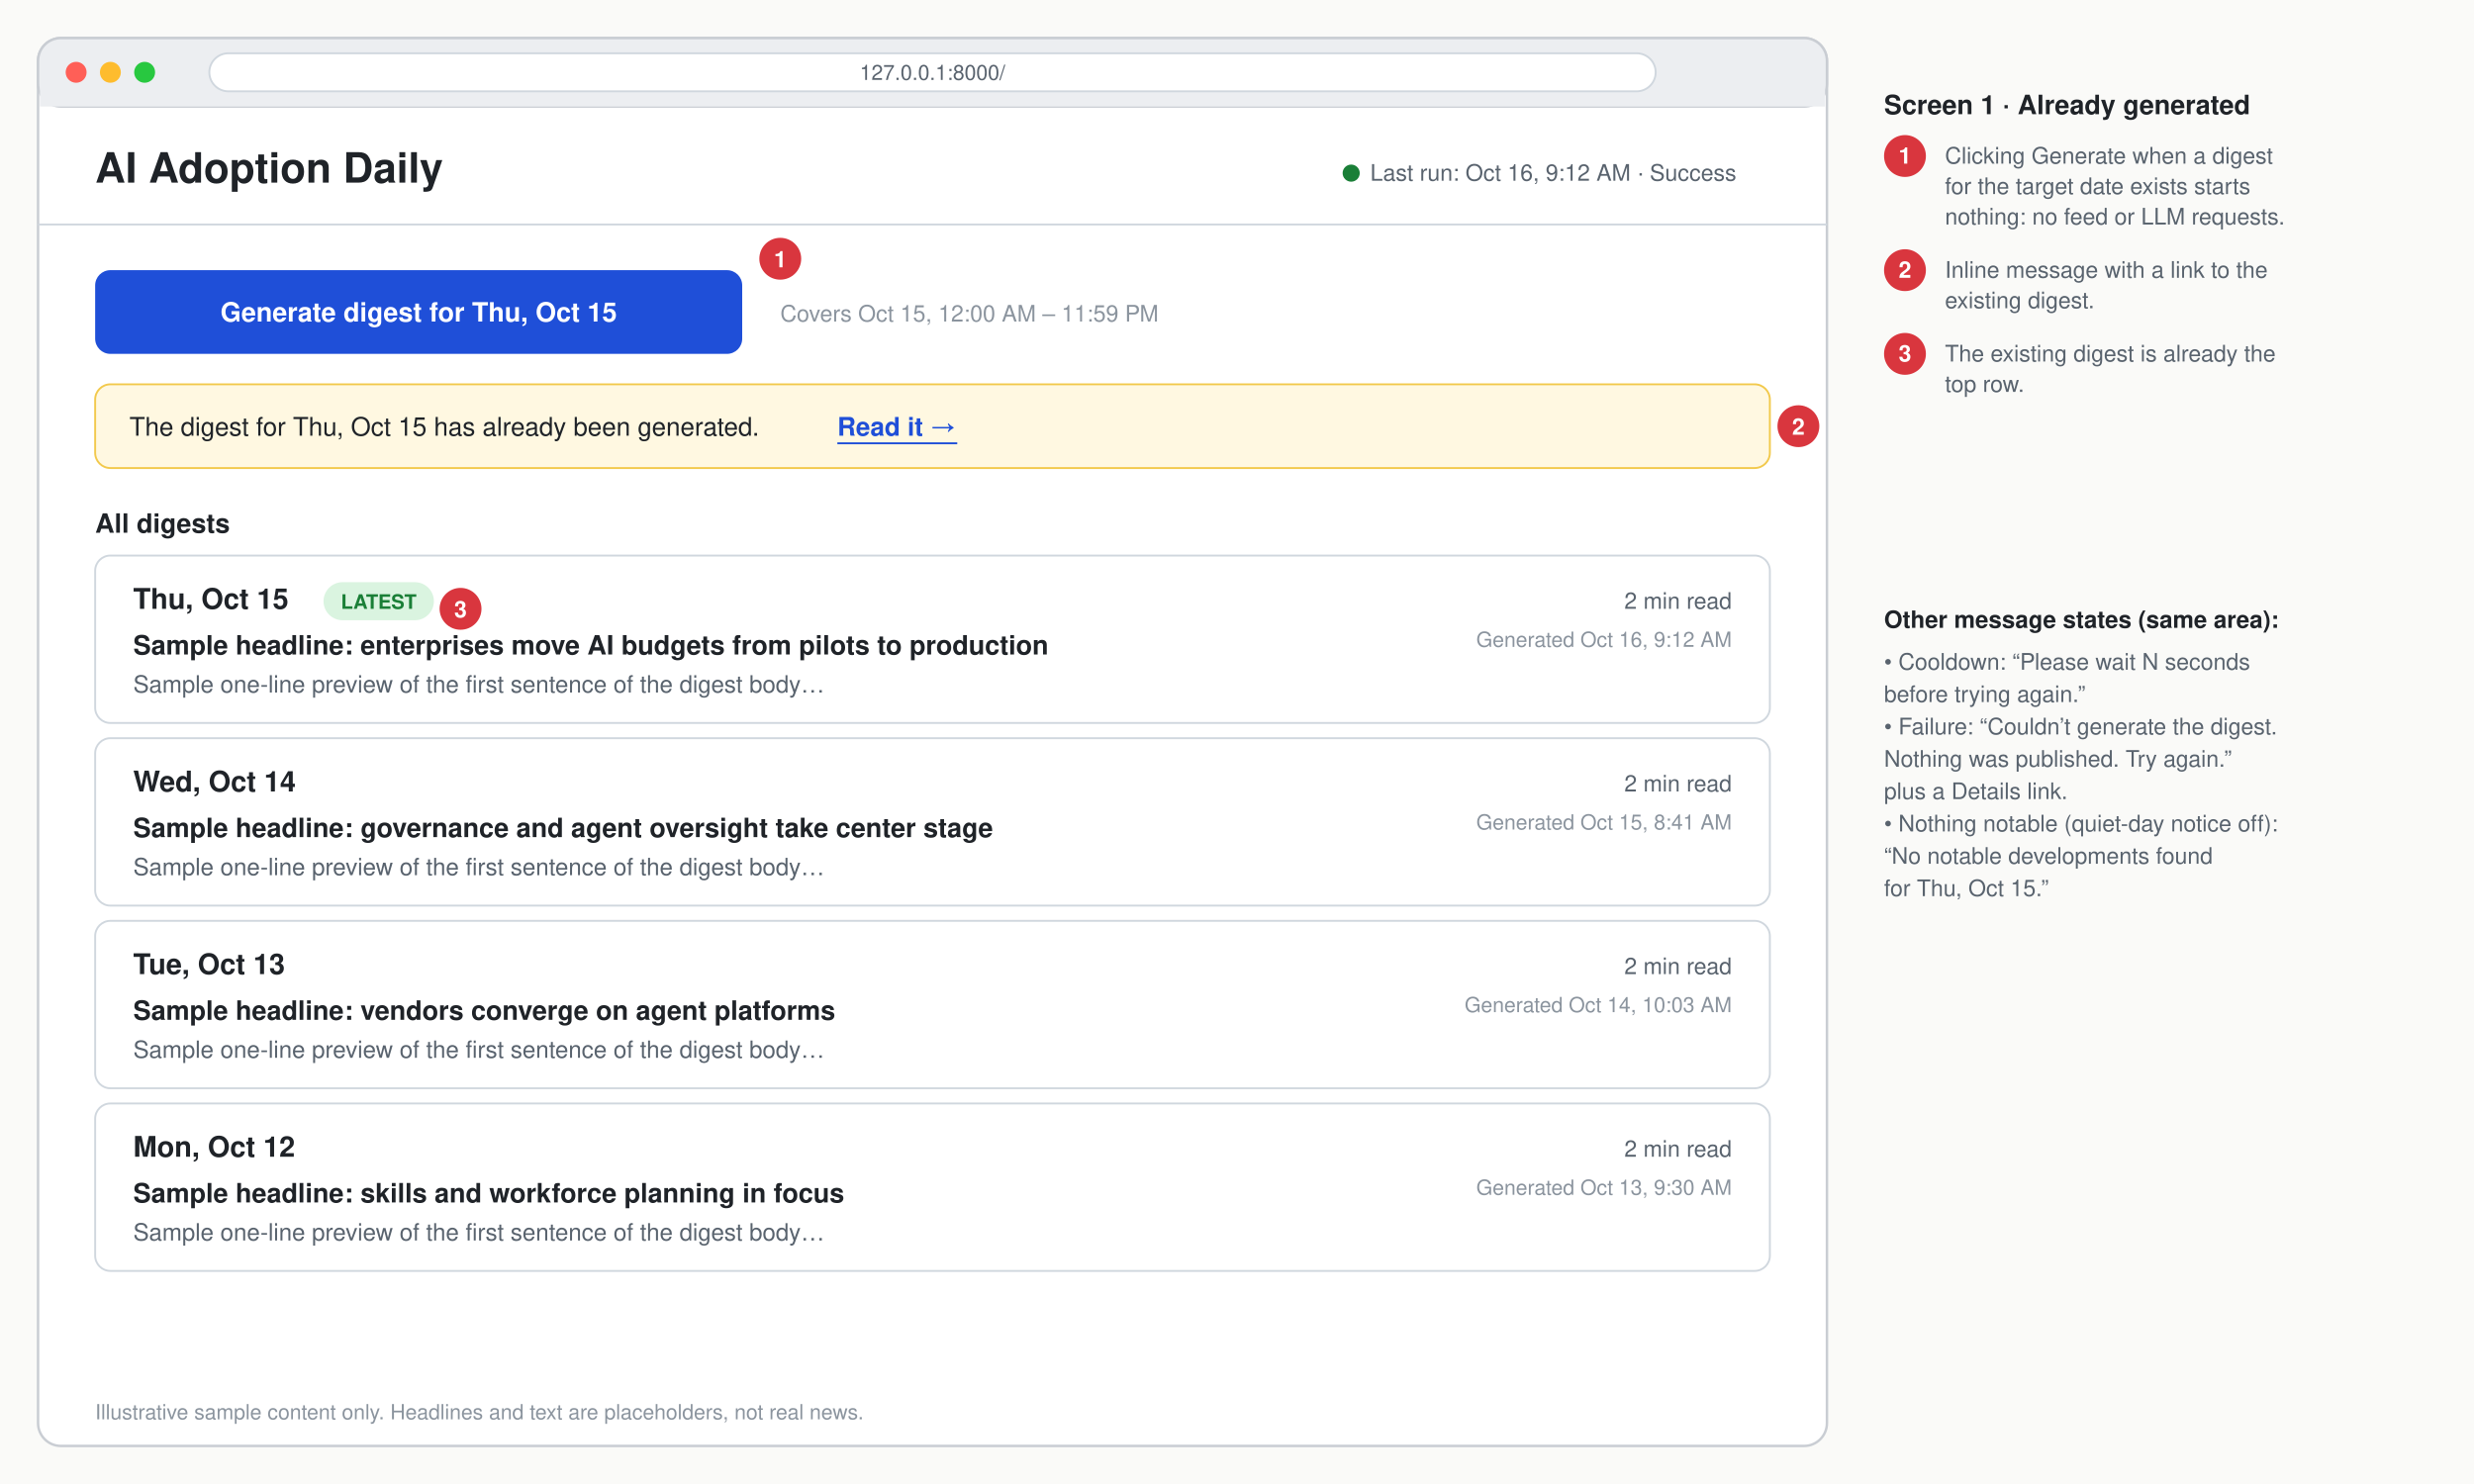
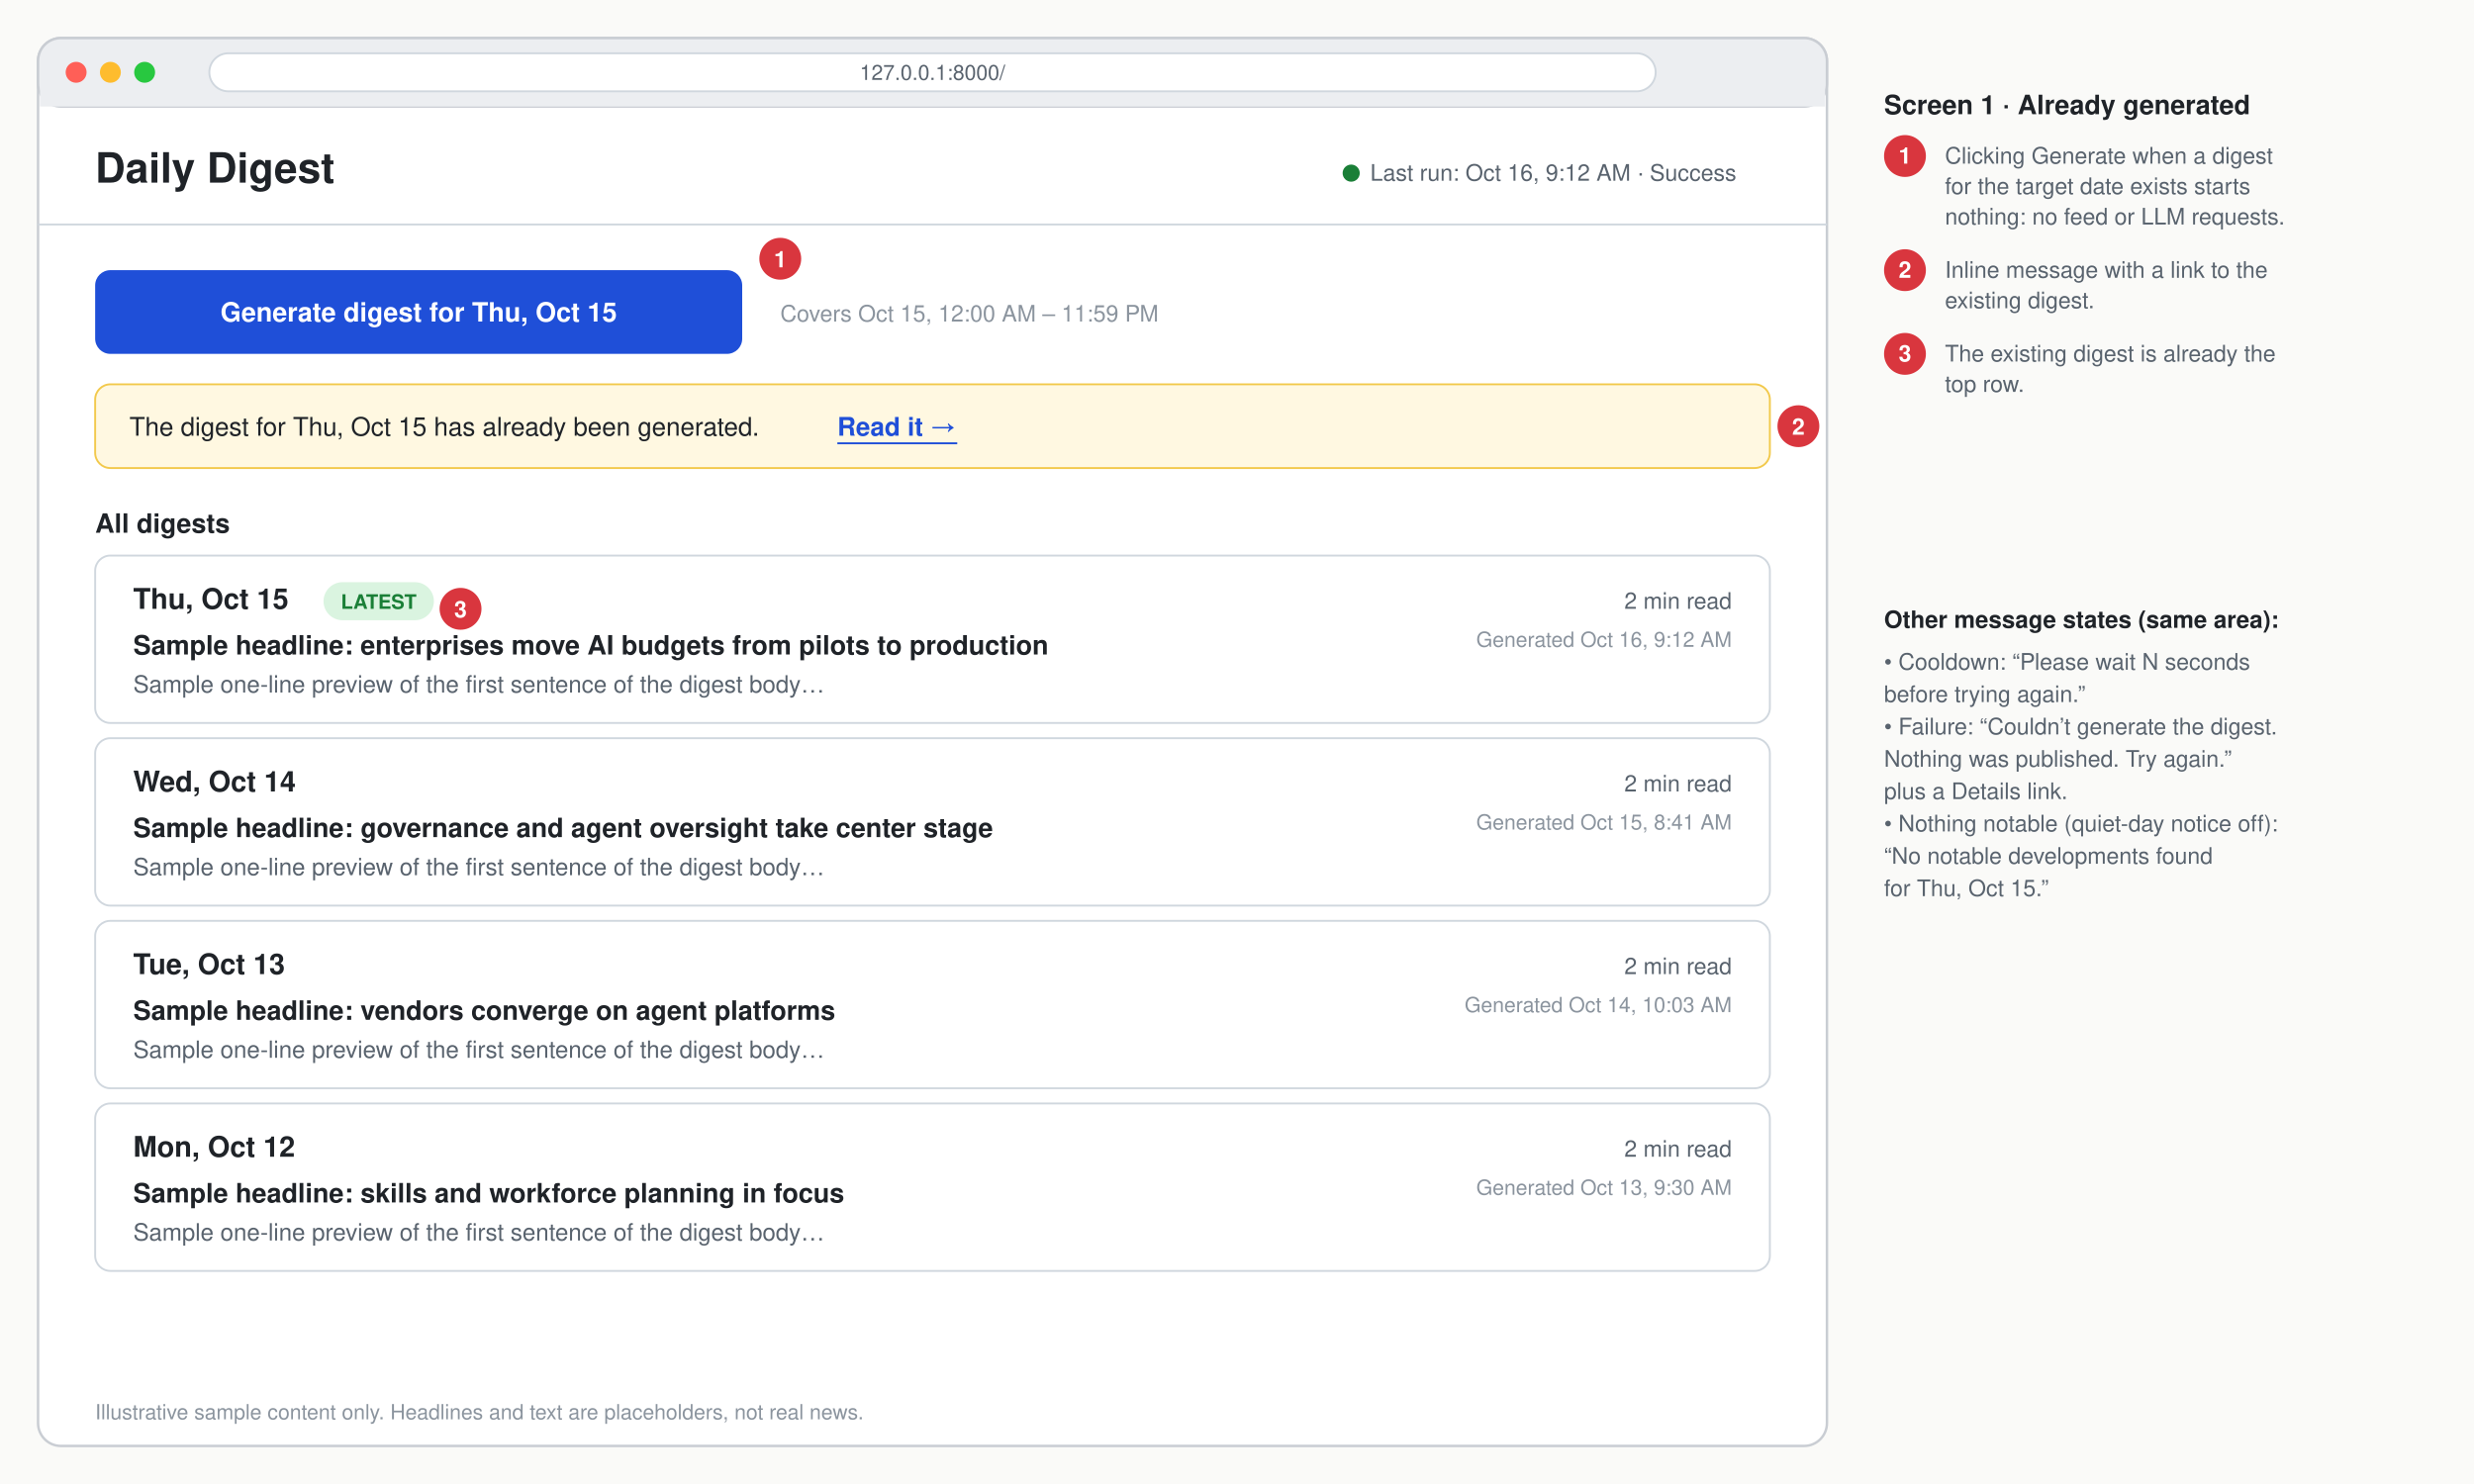
<svg xmlns="http://www.w3.org/2000/svg" viewBox="0 0 1300 780" width="1300" height="780" font-family="-apple-system, BlinkMacSystemFont, &quot;Segoe UI&quot;, Helvetica, Arial, sans-serif" role="img" aria-label="Mockup 3: archive home, already generated">
  <defs>
    <marker id="a" viewBox="0 0 10 10" refX="9" refY="5" markerWidth="7" markerHeight="7" orient="auto-start-reverse">
      <path d="M0,0 L10,5 L0,10 z" fill="#444" />
    </marker>
    <marker id="as" viewBox="0 0 10 10" refX="1" refY="5" markerWidth="7" markerHeight="7" orient="auto-start-reverse">
      <path d="M10,0 L0,5 L10,10 z" fill="#444" />
    </marker>
    <marker id="g" viewBox="0 0 10 10" refX="9" refY="5" markerWidth="7" markerHeight="7" orient="auto-start-reverse">
      <path d="M0,0 L10,5 L0,10 z" fill="#888" />
    </marker>
    <marker id="gs" viewBox="0 0 10 10" refX="1" refY="5" markerWidth="7" markerHeight="7" orient="auto-start-reverse">
      <path d="M10,0 L0,5 L10,10 z" fill="#888" />
    </marker>
    <marker id="r" viewBox="0 0 10 10" refX="9" refY="5" markerWidth="7" markerHeight="7" orient="auto-start-reverse">
      <path d="M0,0 L10,5 L0,10 z" fill="#D14343" />
    </marker>
    <marker id="rs" viewBox="0 0 10 10" refX="1" refY="5" markerWidth="7" markerHeight="7" orient="auto-start-reverse">
      <path d="M10,0 L0,5 L10,10 z" fill="#D14343" />
    </marker>
  </defs>
  <rect width="1300" height="780" fill="#FAFAF8" />
  <rect x="20" y="20" width="940" height="740" rx="12" fill="#fff" stroke="#C9CDD3" stroke-width="1.3" />
  <rect x="20" y="20" width="940" height="36" rx="12" fill="#ECEEF1" stroke="#C9CDD3" stroke-width="1.3" />
  <rect x="21" y="44" width="938" height="12" rx="0" fill="#ECEEF1" stroke="none" stroke-width="1" />
  <circle cx="40" cy="38" r="5.5" fill="#FF5F57" stroke="none" stroke-width="1" />
  <circle cx="58" cy="38" r="5.5" fill="#FEBC2E" stroke="none" stroke-width="1" />
  <circle cx="76" cy="38" r="5.5" fill="#28C840" stroke="none" stroke-width="1" />
  <rect x="110" y="28" width="760" height="20" rx="10" fill="#fff" stroke="#D0D7DE" stroke-width="1" />
  <text x="490.0" y="42" font-size="11" font-weight="400" fill="#59636E" text-anchor="middle">127.0.0.1:8000/</text>
-   <text x="50" y="96" font-size="22" font-weight="700" fill="#1F2328" text-anchor="start">AI Adoption Daily</text>
+   <text x="50" y="96" font-size="22" font-weight="700" fill="#1F2328" text-anchor="start">Daily Digest</text>
  <circle cx="710" cy="91" r="4.5" fill="#1A7F37" stroke="none" stroke-width="1" />
  <text x="720" y="95" font-size="12" font-weight="400" fill="#59636E" text-anchor="start">Last run: Oct 16, 9:12 AM · Success</text>
  <line x1="20" y1="118" x2="960" y2="118" stroke="#D0D7DE" stroke-width="1" />
  <rect x="50" y="142" width="340" height="44" rx="8" fill="#1F4FD8" stroke="none" stroke-width="1" />
  <text x="220" y="169" font-size="14" font-weight="600" fill="#fff" text-anchor="middle">Generate digest for Thu, Oct 15</text>
  <text x="410" y="169" font-size="12" font-weight="400" fill="#8B949E" text-anchor="start">Covers Oct 15, 12:00 AM – 11:59 PM</text>
  <rect x="50" y="202" width="880" height="44" rx="8" fill="#FFF8E1" stroke="#F2C94C" stroke-width="1" />
  <text x="68" y="229" font-size="13.5" font-weight="400" fill="#1F2328" text-anchor="start">The digest for Thu, Oct 15 has already been generated.</text>
  <text x="440" y="229" font-size="13.5" font-weight="600" fill="#1F4FD8" text-anchor="start">Read it →</text>
  <line x1="440" y1="233" x2="503" y2="233" stroke="#1F4FD8" stroke-width="1" />
  <text x="50" y="280" font-size="14" font-weight="700" fill="#1F2328" text-anchor="start">All digests</text>
  <rect x="50" y="292" width="880" height="88" rx="8" fill="#fff" stroke="#D0D7DE" stroke-width="1" />
  <text x="70" y="320" font-size="15" font-weight="700" fill="#1F2328" text-anchor="start">Thu, Oct 15</text>
  <rect x="170" y="306" width="58" height="20" rx="10" fill="#DAF4E0" stroke="none" stroke-width="1" />
  <text x="199" y="320" font-size="10.5" font-weight="700" fill="#1A7F37" text-anchor="middle">LATEST</text>
  <text x="70" y="344" font-size="14" font-weight="600" fill="#1F2328" text-anchor="start">Sample headline: enterprises move AI budgets from pilots to production</text>
  <text x="70" y="364" font-size="12.5" font-weight="400" fill="#59636E" text-anchor="start">Sample one-line preview of the first sentence of the digest body…</text>
  <text x="910" y="320" font-size="12" font-weight="400" fill="#59636E" text-anchor="end">2 min read</text>
  <text x="910" y="340" font-size="11" font-weight="400" fill="#8B949E" text-anchor="end">Generated Oct 16, 9:12 AM</text>
  <rect x="50" y="388" width="880" height="88" rx="8" fill="#fff" stroke="#D0D7DE" stroke-width="1" />
  <text x="70" y="416" font-size="15" font-weight="700" fill="#1F2328" text-anchor="start">Wed, Oct 14</text>
  <text x="70" y="440" font-size="14" font-weight="600" fill="#1F2328" text-anchor="start">Sample headline: governance and agent oversight take center stage</text>
  <text x="70" y="460" font-size="12.5" font-weight="400" fill="#59636E" text-anchor="start">Sample one-line preview of the first sentence of the digest body…</text>
  <text x="910" y="416" font-size="12" font-weight="400" fill="#59636E" text-anchor="end">2 min read</text>
  <text x="910" y="436" font-size="11" font-weight="400" fill="#8B949E" text-anchor="end">Generated Oct 15, 8:41 AM</text>
  <rect x="50" y="484" width="880" height="88" rx="8" fill="#fff" stroke="#D0D7DE" stroke-width="1" />
  <text x="70" y="512" font-size="15" font-weight="700" fill="#1F2328" text-anchor="start">Tue, Oct 13</text>
  <text x="70" y="536" font-size="14" font-weight="600" fill="#1F2328" text-anchor="start">Sample headline: vendors converge on agent platforms</text>
  <text x="70" y="556" font-size="12.5" font-weight="400" fill="#59636E" text-anchor="start">Sample one-line preview of the first sentence of the digest body…</text>
  <text x="910" y="512" font-size="12" font-weight="400" fill="#59636E" text-anchor="end">2 min read</text>
  <text x="910" y="532" font-size="11" font-weight="400" fill="#8B949E" text-anchor="end">Generated Oct 14, 10:03 AM</text>
  <rect x="50" y="580" width="880" height="88" rx="8" fill="#fff" stroke="#D0D7DE" stroke-width="1" />
  <text x="70" y="608" font-size="15" font-weight="700" fill="#1F2328" text-anchor="start">Mon, Oct 12</text>
  <text x="70" y="632" font-size="14" font-weight="600" fill="#1F2328" text-anchor="start">Sample headline: skills and workforce planning in focus</text>
  <text x="70" y="652" font-size="12.5" font-weight="400" fill="#59636E" text-anchor="start">Sample one-line preview of the first sentence of the digest body…</text>
  <text x="910" y="608" font-size="12" font-weight="400" fill="#59636E" text-anchor="end">2 min read</text>
  <text x="910" y="628" font-size="11" font-weight="400" fill="#8B949E" text-anchor="end">Generated Oct 13, 9:30 AM</text>
  <text x="50" y="746" font-size="11" font-weight="400" fill="#8B949E" text-anchor="start">Illustrative sample content only. Headlines and text are placeholders, not real news.</text>
  <circle cx="410" cy="136" r="11" fill="#D9363E" stroke="none" stroke-width="1" />
  <text x="410" y="140.5" font-size="12" font-weight="700" fill="#fff" text-anchor="middle">1</text>
  <circle cx="945" cy="224" r="11" fill="#D9363E" stroke="none" stroke-width="1" />
  <text x="945" y="228.5" font-size="12" font-weight="700" fill="#fff" text-anchor="middle">2</text>
  <circle cx="242" cy="320" r="11" fill="#D9363E" stroke="none" stroke-width="1" />
  <text x="242" y="324.5" font-size="12" font-weight="700" fill="#fff" text-anchor="middle">3</text>
  <text x="990" y="60" font-size="14" font-weight="700" fill="#1F2328" text-anchor="start">Screen 1 · Already generated</text>
  <circle cx="1001" cy="82" r="11" fill="#D9363E" stroke="none" stroke-width="1" />
  <text x="1001" y="86" font-size="12" font-weight="700" fill="#fff" text-anchor="middle">1</text>
  <text x="1022" y="86" font-size="12" font-weight="400" fill="#59636E" text-anchor="start">Clicking Generate when a digest</text>
  <text x="1022" y="102" font-size="12" font-weight="400" fill="#59636E" text-anchor="start">for the target date exists starts</text>
  <text x="1022" y="118" font-size="12" font-weight="400" fill="#59636E" text-anchor="start">nothing: no feed or LLM requests.</text>
  <circle cx="1001" cy="142" r="11" fill="#D9363E" stroke="none" stroke-width="1" />
  <text x="1001" y="146" font-size="12" font-weight="700" fill="#fff" text-anchor="middle">2</text>
  <text x="1022" y="146" font-size="12" font-weight="400" fill="#59636E" text-anchor="start">Inline message with a link to the</text>
  <text x="1022" y="162" font-size="12" font-weight="400" fill="#59636E" text-anchor="start">existing digest.</text>
  <circle cx="1001" cy="186" r="11" fill="#D9363E" stroke="none" stroke-width="1" />
  <text x="1001" y="190" font-size="12" font-weight="700" fill="#fff" text-anchor="middle">3</text>
  <text x="1022" y="190" font-size="12" font-weight="400" fill="#59636E" text-anchor="start">The existing digest is already the</text>
  <text x="1022" y="206" font-size="12" font-weight="400" fill="#59636E" text-anchor="start">top row.</text>
  <text x="990" y="330" font-size="12.5" font-weight="700" fill="#1F2328" text-anchor="start">Other message states (same area):</text>
  <text x="990" y="352" font-size="12" font-weight="400" fill="#59636E" text-anchor="start">• Cooldown: “Please wait N seconds</text>
  <text x="990" y="369" font-size="12" font-weight="400" fill="#59636E" text-anchor="start">  before trying again.”</text>
  <text x="990" y="386" font-size="12" font-weight="400" fill="#59636E" text-anchor="start">• Failure: “Couldn’t generate the digest.</text>
  <text x="990" y="403" font-size="12" font-weight="400" fill="#59636E" text-anchor="start">  Nothing was published. Try again.”</text>
  <text x="990" y="420" font-size="12" font-weight="400" fill="#59636E" text-anchor="start">  plus a Details link.</text>
  <text x="990" y="437" font-size="12" font-weight="400" fill="#59636E" text-anchor="start">• Nothing notable (quiet-day notice off):</text>
  <text x="990" y="454" font-size="12" font-weight="400" fill="#59636E" text-anchor="start">  “No notable developments found</text>
  <text x="990" y="471" font-size="12" font-weight="400" fill="#59636E" text-anchor="start">  for Thu, Oct 15.”</text>
</svg>
